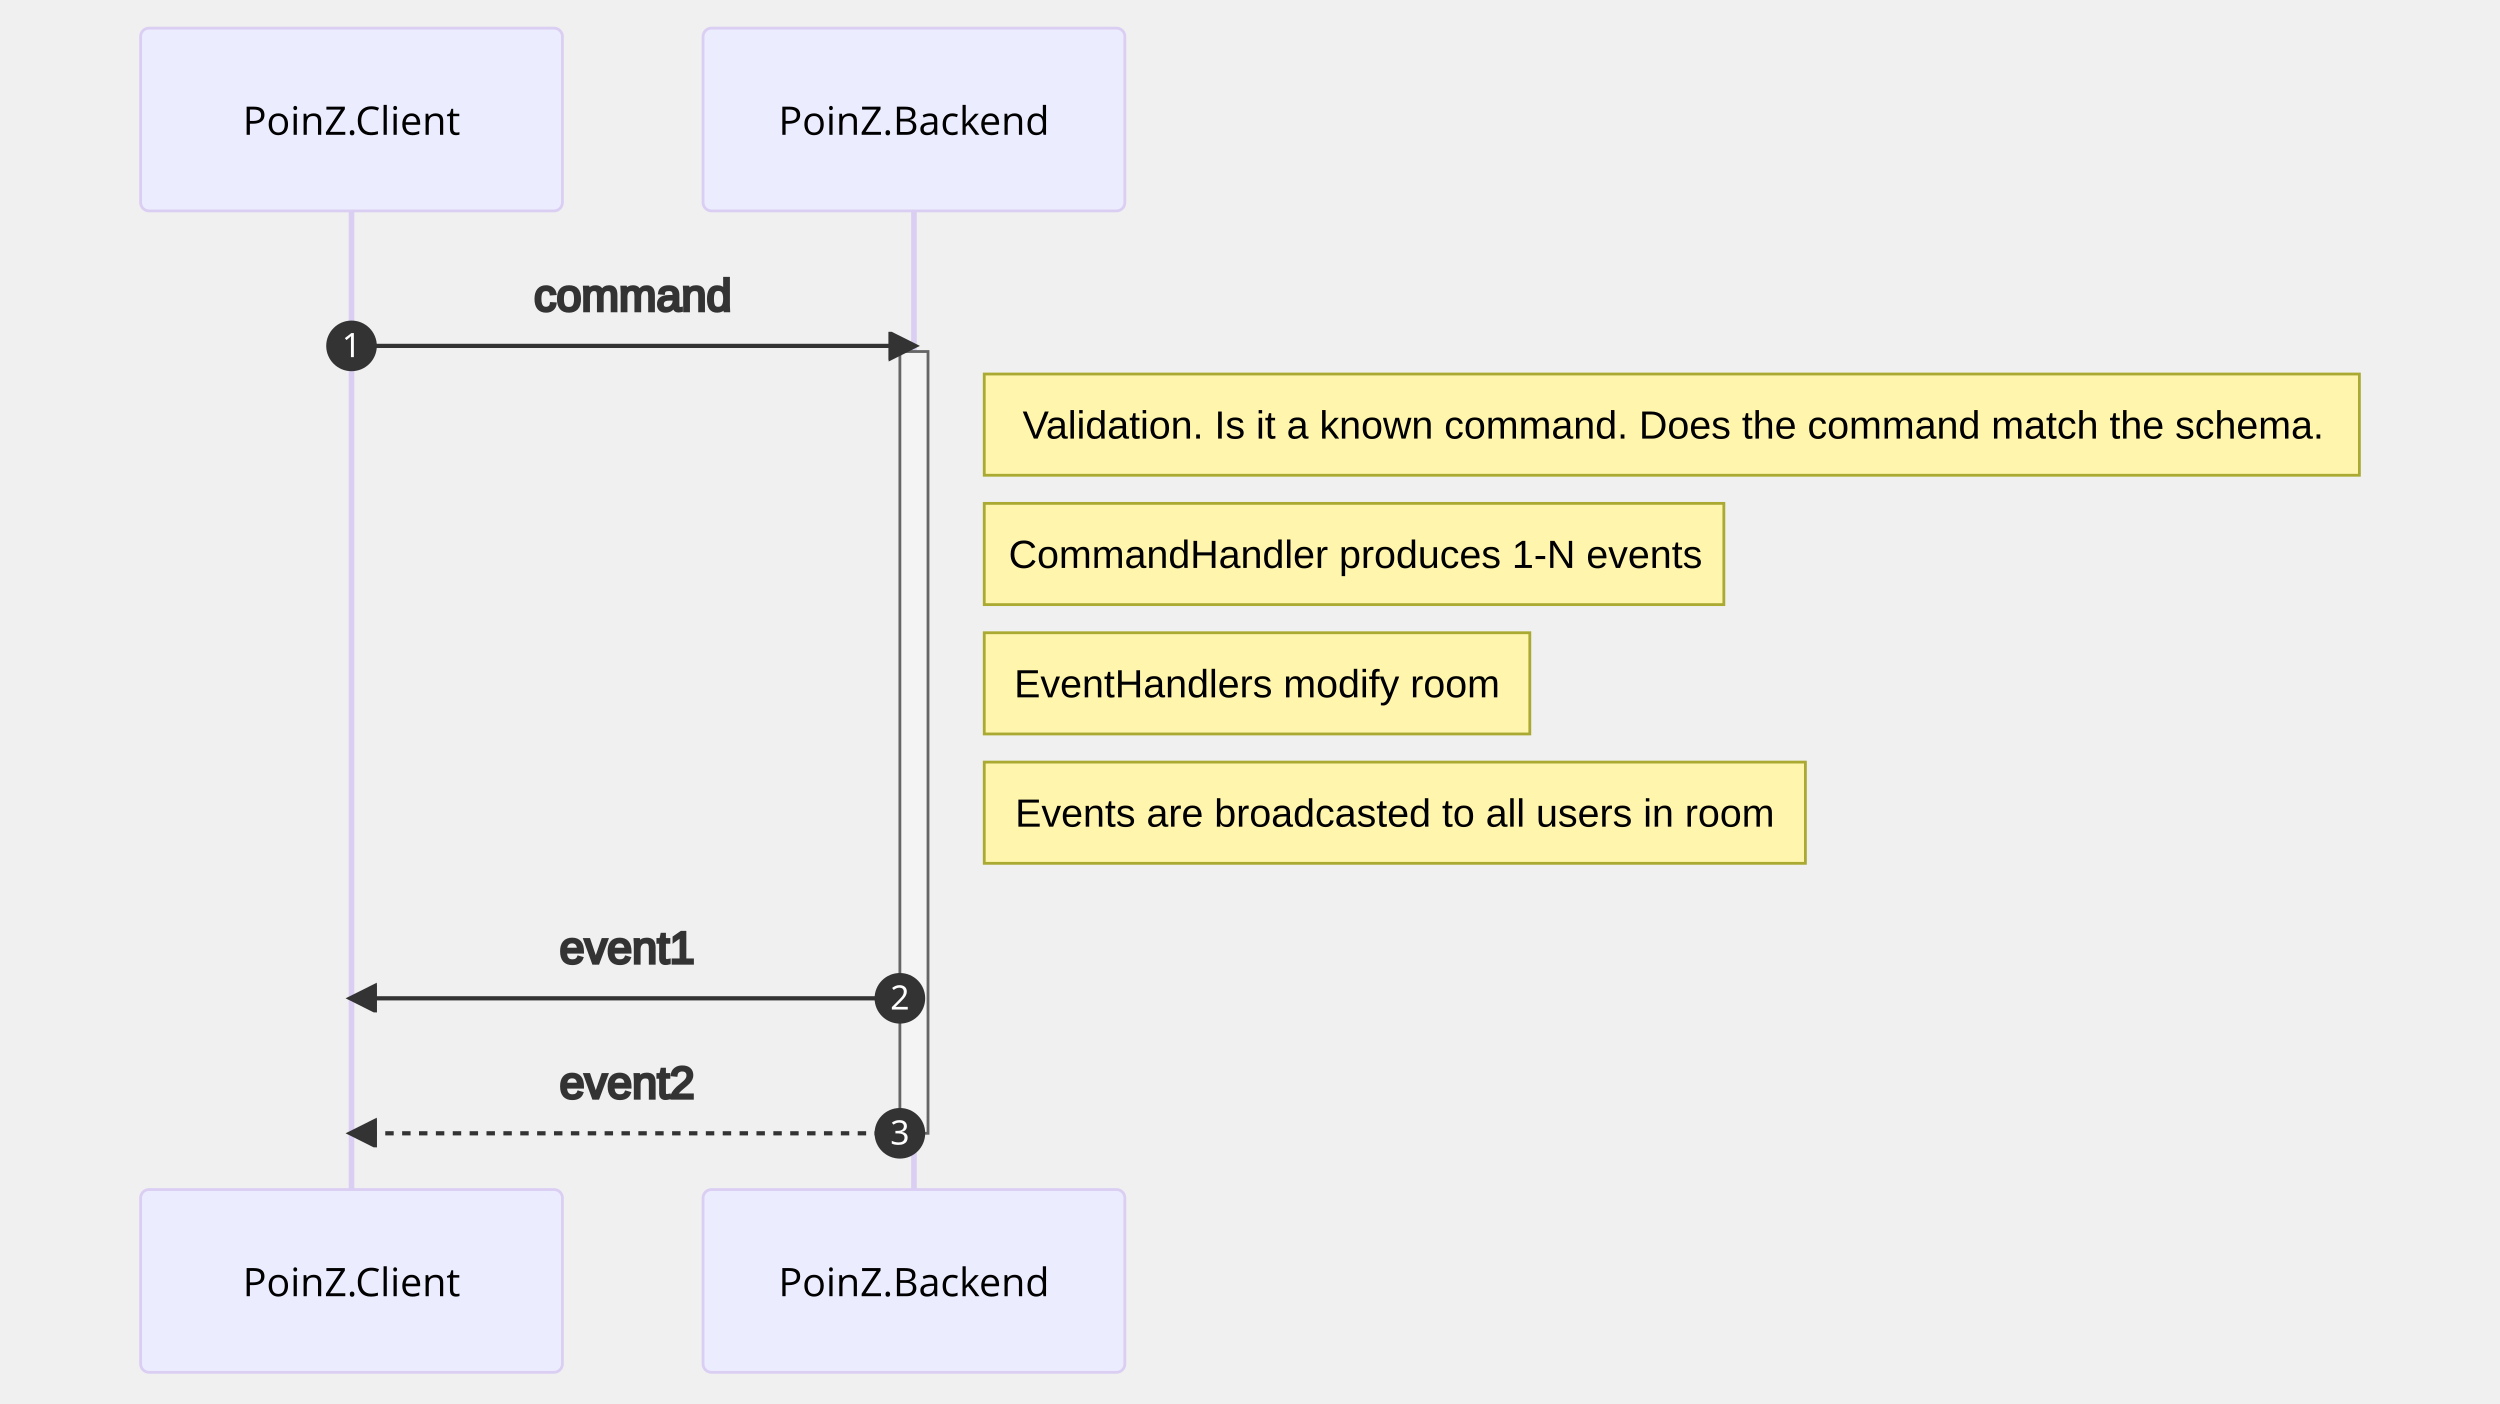
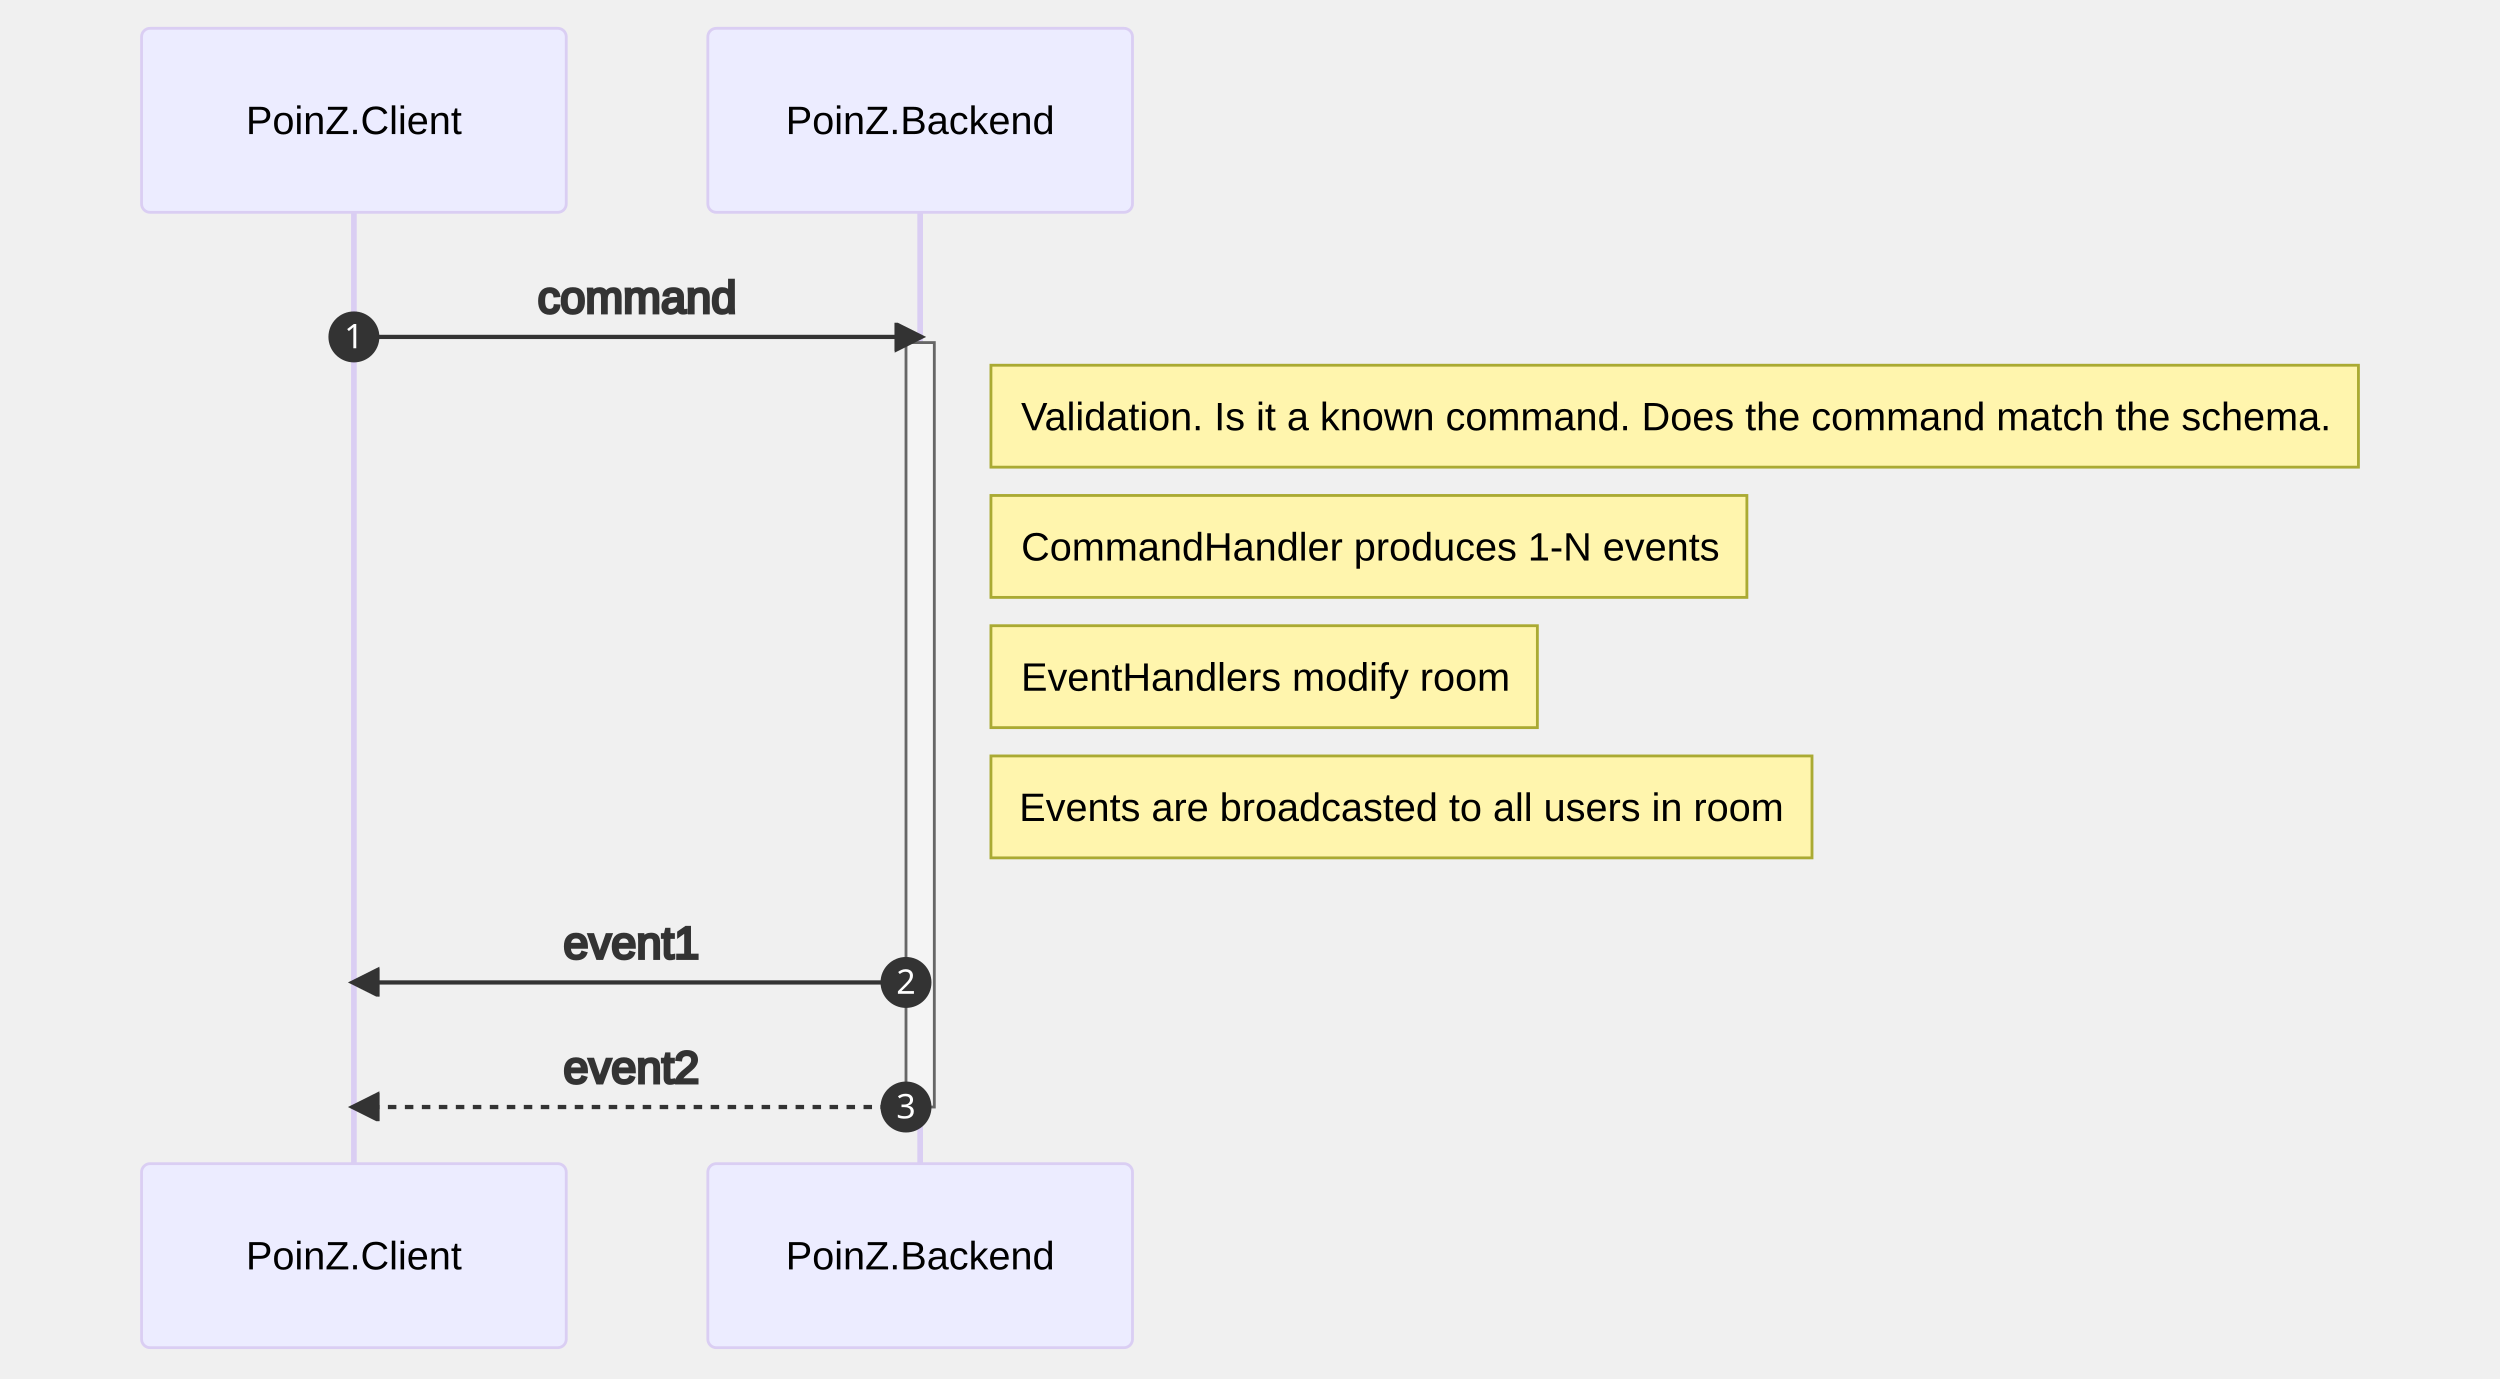
- <svg xmlns="http://www.w3.org/2000/svg" aria-labelledby="chart-title-mermaid-svg chart-desc-mermaid-svg" role="img" viewBox="-50 -10 889 499" style="max-width: 889px;" height="499" width="100%" id="mermaid-svg">
-   <style>#mermaid-svg {font-family:"trebuchet ms",verdana,arial,sans-serif;font-size:16px;fill:#333;}#mermaid-svg .error-icon{fill:#552222;}#mermaid-svg .error-text{fill:#552222;stroke:#552222;}#mermaid-svg .edge-thickness-normal{stroke-width:2px;}#mermaid-svg .edge-thickness-thick{stroke-width:3.5px;}#mermaid-svg .edge-pattern-solid{stroke-dasharray:0;}#mermaid-svg .edge-pattern-dashed{stroke-dasharray:3;}#mermaid-svg .edge-pattern-dotted{stroke-dasharray:2;}#mermaid-svg .marker{fill:#333333;stroke:#333333;}#mermaid-svg .marker.cross{stroke:#333333;}#mermaid-svg svg{font-family:"trebuchet ms",verdana,arial,sans-serif;font-size:16px;}#mermaid-svg .actor{stroke:hsl(259.626, 59.777%, 87.902%);fill:#ECECFF;}#mermaid-svg text.actor&gt;tspan{fill:black;stroke:none;}#mermaid-svg .actor-line{stroke:grey;}#mermaid-svg .messageLine0{stroke-width:1.5;stroke-dasharray:none;stroke:#333;}#mermaid-svg .messageLine1{stroke-width:1.5;stroke-dasharray:2,2;stroke:#333;}#mermaid-svg #arrowhead path{fill:#333;stroke:#333;}#mermaid-svg .sequenceNumber{fill:white;}#mermaid-svg #sequencenumber{fill:#333;}#mermaid-svg #crosshead path{fill:#333;stroke:#333;}#mermaid-svg .messageText{fill:#333;stroke:#333;}#mermaid-svg .labelBox{stroke:hsl(259.626, 59.777%, 87.902%);fill:#ECECFF;}#mermaid-svg .labelText,#mermaid-svg .labelText&gt;tspan{fill:black;stroke:none;}#mermaid-svg .loopText,#mermaid-svg .loopText&gt;tspan{fill:black;stroke:none;}#mermaid-svg .loopLine{stroke-width:2px;stroke-dasharray:2,2;stroke:hsl(259.626, 59.777%, 87.902%);fill:hsl(259.626, 59.777%, 87.902%);}#mermaid-svg .note{stroke:#aaaa33;fill:#fff5ad;}#mermaid-svg .noteText,#mermaid-svg .noteText&gt;tspan{fill:black;stroke:none;}#mermaid-svg .activation0{fill:#f4f4f4;stroke:#666;}#mermaid-svg .activation1{fill:#f4f4f4;stroke:#666;}#mermaid-svg .activation2{fill:#f4f4f4;stroke:#666;}#mermaid-svg .actorPopupMenu{position:absolute;}#mermaid-svg .actorPopupMenuPanel{position:absolute;fill:#ECECFF;box-shadow:0px 8px 16px 0px rgba(0,0,0,0.2);filter:drop-shadow(3px 5px 2px rgb(0 0 0 / 0.4));}#mermaid-svg .actor-man line{stroke:hsl(259.626, 59.777%, 87.902%);fill:#ECECFF;}#mermaid-svg .actor-man circle,#mermaid-svg line{stroke:hsl(259.626, 59.777%, 87.902%);fill:#ECECFF;stroke-width:2px;}#mermaid-svg :root{--mermaid-font-family:"trebuchet ms",verdana,arial,sans-serif;}</style>
+ <svg xmlns="http://www.w3.org/2000/svg" aria-labelledby="chart-title-mermaid-1660977378647 chart-desc-mermaid-1660977378647" role="img" viewBox="-50 -10 883 487" style="max-width: 883px; background-color: white;" height="487" width="100%" id="mermaid-1660977378647">
+   <style>#mermaid-1660977378647 {font-family:"trebuchet ms",verdana,arial,sans-serif;font-size:16px;fill:#333;}#mermaid-1660977378647 .error-icon{fill:#552222;}#mermaid-1660977378647 .error-text{fill:#552222;stroke:#552222;}#mermaid-1660977378647 .edge-thickness-normal{stroke-width:2px;}#mermaid-1660977378647 .edge-thickness-thick{stroke-width:3.5px;}#mermaid-1660977378647 .edge-pattern-solid{stroke-dasharray:0;}#mermaid-1660977378647 .edge-pattern-dashed{stroke-dasharray:3;}#mermaid-1660977378647 .edge-pattern-dotted{stroke-dasharray:2;}#mermaid-1660977378647 .marker{fill:#333333;stroke:#333333;}#mermaid-1660977378647 .marker.cross{stroke:#333333;}#mermaid-1660977378647 svg{font-family:"trebuchet ms",verdana,arial,sans-serif;font-size:16px;}#mermaid-1660977378647 .actor{stroke:hsl(259.626, 59.777%, 87.902%);fill:#ECECFF;}#mermaid-1660977378647 text.actor&gt;tspan{fill:black;stroke:none;}#mermaid-1660977378647 .actor-line{stroke:grey;}#mermaid-1660977378647 .messageLine0{stroke-width:1.5;stroke-dasharray:none;stroke:#333;}#mermaid-1660977378647 .messageLine1{stroke-width:1.5;stroke-dasharray:2,2;stroke:#333;}#mermaid-1660977378647 #arrowhead path{fill:#333;stroke:#333;}#mermaid-1660977378647 .sequenceNumber{fill:white;}#mermaid-1660977378647 #sequencenumber{fill:#333;}#mermaid-1660977378647 #crosshead path{fill:#333;stroke:#333;}#mermaid-1660977378647 .messageText{fill:#333;stroke:#333;}#mermaid-1660977378647 .labelBox{stroke:hsl(259.626, 59.777%, 87.902%);fill:#ECECFF;}#mermaid-1660977378647 .labelText,#mermaid-1660977378647 .labelText&gt;tspan{fill:black;stroke:none;}#mermaid-1660977378647 .loopText,#mermaid-1660977378647 .loopText&gt;tspan{fill:black;stroke:none;}#mermaid-1660977378647 .loopLine{stroke-width:2px;stroke-dasharray:2,2;stroke:hsl(259.626, 59.777%, 87.902%);fill:hsl(259.626, 59.777%, 87.902%);}#mermaid-1660977378647 .note{stroke:#aaaa33;fill:#fff5ad;}#mermaid-1660977378647 .noteText,#mermaid-1660977378647 .noteText&gt;tspan{fill:black;stroke:none;}#mermaid-1660977378647 .activation0{fill:#f4f4f4;stroke:#666;}#mermaid-1660977378647 .activation1{fill:#f4f4f4;stroke:#666;}#mermaid-1660977378647 .activation2{fill:#f4f4f4;stroke:#666;}#mermaid-1660977378647 .actorPopupMenu{position:absolute;}#mermaid-1660977378647 .actorPopupMenuPanel{position:absolute;fill:#ECECFF;box-shadow:0px 8px 16px 0px rgba(0,0,0,0.2);filter:drop-shadow(3px 5px 2px rgb(0 0 0 / 0.4));}#mermaid-1660977378647 .actor-man line{stroke:hsl(259.626, 59.777%, 87.902%);fill:#ECECFF;}#mermaid-1660977378647 .actor-man circle,#mermaid-1660977378647 line{stroke:hsl(259.626, 59.777%, 87.902%);fill:#ECECFF;stroke-width:2px;}#mermaid-1660977378647 :root{--mermaid-font-family:"trebuchet ms",verdana,arial,sans-serif;}</style>
  <g />
  <defs>
    <symbol height="24" width="24" id="computer">
      <path d="M2 2v13h20v-13h-20zm18 11h-16v-9h16v9zm-10.228 6l.466-1h3.524l.467 1h-4.457zm14.228 3h-24l2-6h2.104l-1.33 4h18.45l-1.297-4h2.073l2 6zm-5-10h-14v-7h14v7z" transform="scale(.5)" />
    </symbol>
  </defs>
  <defs>
    <symbol clip-rule="evenodd" fill-rule="evenodd" id="database">
      <path d="M12.258.001l.256.004.255.005.253.008.251.01.249.012.247.015.246.016.242.019.241.02.239.023.236.024.233.027.231.028.229.031.225.032.223.034.22.036.217.038.214.04.211.041.208.043.205.045.201.046.198.048.194.05.191.051.187.053.183.054.18.056.175.057.172.059.168.06.163.061.16.063.155.064.15.066.074.033.073.033.071.034.07.034.069.035.068.035.067.035.066.035.064.036.064.036.062.036.06.036.06.037.058.037.058.037.055.038.055.038.053.038.052.038.051.039.05.039.048.039.047.039.045.04.044.04.043.04.041.04.04.041.039.041.037.041.036.041.034.041.033.042.032.042.03.042.029.042.027.042.026.043.024.043.023.043.021.043.02.043.018.044.017.043.015.044.013.044.012.044.011.045.009.044.007.045.006.045.004.045.002.045.001.045v17l-.001.045-.002.045-.004.045-.006.045-.007.045-.009.044-.011.045-.012.044-.013.044-.015.044-.017.043-.018.044-.02.043-.021.043-.023.043-.024.043-.026.043-.027.042-.029.042-.03.042-.032.042-.033.042-.034.041-.036.041-.037.041-.039.041-.04.041-.041.04-.043.04-.044.04-.045.04-.047.039-.048.039-.05.039-.051.039-.052.038-.053.038-.055.038-.055.038-.058.037-.058.037-.06.037-.06.036-.062.036-.064.036-.064.036-.066.035-.067.035-.068.035-.069.035-.07.034-.071.034-.073.033-.074.033-.15.066-.155.064-.16.063-.163.061-.168.06-.172.059-.175.057-.18.056-.183.054-.187.053-.191.051-.194.05-.198.048-.201.046-.205.045-.208.043-.211.041-.214.04-.217.038-.22.036-.223.034-.225.032-.229.031-.231.028-.233.027-.236.024-.239.023-.241.02-.242.019-.246.016-.247.015-.249.012-.251.01-.253.008-.255.005-.256.004-.258.001-.258-.001-.256-.004-.255-.005-.253-.008-.251-.01-.249-.012-.247-.015-.245-.016-.243-.019-.241-.02-.238-.023-.236-.024-.234-.027-.231-.028-.228-.031-.226-.032-.223-.034-.22-.036-.217-.038-.214-.04-.211-.041-.208-.043-.204-.045-.201-.046-.198-.048-.195-.05-.19-.051-.187-.053-.184-.054-.179-.056-.176-.057-.172-.059-.167-.06-.164-.061-.159-.063-.155-.064-.151-.066-.074-.033-.072-.033-.072-.034-.07-.034-.069-.035-.068-.035-.067-.035-.066-.035-.064-.036-.063-.036-.062-.036-.061-.036-.06-.037-.058-.037-.057-.037-.056-.038-.055-.038-.053-.038-.052-.038-.051-.039-.049-.039-.049-.039-.046-.039-.046-.04-.044-.04-.043-.04-.041-.04-.04-.041-.039-.041-.037-.041-.036-.041-.034-.041-.033-.042-.032-.042-.03-.042-.029-.042-.027-.042-.026-.043-.024-.043-.023-.043-.021-.043-.02-.043-.018-.044-.017-.043-.015-.044-.013-.044-.012-.044-.011-.045-.009-.044-.007-.045-.006-.045-.004-.045-.002-.045-.001-.045v-17l.001-.045.002-.045.004-.045.006-.045.007-.045.009-.044.011-.045.012-.044.013-.044.015-.044.017-.043.018-.044.02-.043.021-.043.023-.043.024-.043.026-.043.027-.042.029-.042.03-.042.032-.042.033-.042.034-.041.036-.041.037-.041.039-.041.04-.041.041-.04.043-.04.044-.04.046-.04.046-.039.049-.039.049-.039.051-.039.052-.038.053-.038.055-.038.056-.038.057-.037.058-.037.06-.037.061-.036.062-.036.063-.036.064-.036.066-.035.067-.035.068-.035.069-.035.07-.034.072-.034.072-.033.074-.033.151-.066.155-.064.159-.063.164-.061.167-.06.172-.059.176-.057.179-.056.184-.054.187-.053.19-.051.195-.05.198-.048.201-.046.204-.045.208-.043.211-.041.214-.04.217-.038.22-.036.223-.034.226-.032.228-.031.231-.028.234-.027.236-.024.238-.023.241-.02.243-.019.245-.016.247-.015.249-.012.251-.01.253-.008.255-.005.256-.004.258-.001.258.001zm-9.258 20.499v.01l.001.021.003.021.004.022.005.021.006.022.007.022.009.023.01.022.011.023.012.023.013.023.015.023.016.024.017.023.018.024.019.024.021.024.022.025.023.024.024.025.052.049.056.05.061.051.066.051.07.051.075.051.079.052.084.052.088.052.092.052.097.052.102.051.105.052.11.052.114.051.119.051.123.051.127.05.131.05.135.05.139.048.144.049.147.047.152.047.155.047.16.045.163.045.167.043.171.043.176.041.178.041.183.039.187.039.19.037.194.035.197.035.202.033.204.031.209.03.212.029.216.027.219.025.222.024.226.021.23.02.233.018.236.016.24.015.243.012.246.01.249.008.253.005.256.004.259.001.26-.001.257-.004.254-.005.25-.008.247-.011.244-.012.241-.014.237-.016.233-.018.231-.021.226-.021.224-.024.22-.026.216-.027.212-.028.21-.031.205-.031.202-.034.198-.034.194-.036.191-.037.187-.039.183-.04.179-.04.175-.042.172-.043.168-.044.163-.045.16-.046.155-.046.152-.047.148-.048.143-.049.139-.049.136-.05.131-.05.126-.05.123-.051.118-.052.114-.051.11-.052.106-.052.101-.052.096-.052.092-.052.088-.053.083-.051.079-.052.074-.052.07-.051.065-.051.06-.051.056-.05.051-.05.023-.024.023-.025.021-.024.02-.024.019-.024.018-.024.017-.024.015-.023.014-.024.013-.023.012-.023.01-.023.01-.022.008-.022.006-.022.006-.022.004-.022.004-.021.001-.021.001-.021v-4.127l-.077.055-.08.053-.083.054-.085.053-.087.052-.09.052-.093.051-.095.05-.097.05-.1.049-.102.049-.105.048-.106.047-.109.047-.111.046-.114.045-.115.045-.118.044-.12.043-.122.042-.124.042-.126.041-.128.04-.13.04-.132.038-.134.038-.135.037-.138.037-.139.035-.142.035-.143.034-.144.033-.147.032-.148.031-.15.03-.151.03-.153.029-.154.027-.156.027-.158.026-.159.025-.161.024-.162.023-.163.022-.165.021-.166.02-.167.019-.169.018-.169.017-.171.016-.173.015-.173.014-.175.013-.175.012-.177.011-.178.01-.179.008-.179.008-.181.006-.182.005-.182.004-.184.003-.184.002h-.37l-.184-.002-.184-.003-.182-.004-.182-.005-.181-.006-.179-.008-.179-.008-.178-.01-.176-.011-.176-.012-.175-.013-.173-.014-.172-.015-.171-.016-.17-.017-.169-.018-.167-.019-.166-.02-.165-.021-.163-.022-.162-.023-.161-.024-.159-.025-.157-.026-.156-.027-.155-.027-.153-.029-.151-.03-.15-.03-.148-.031-.146-.032-.145-.033-.143-.034-.141-.035-.14-.035-.137-.037-.136-.037-.134-.038-.132-.038-.13-.04-.128-.04-.126-.041-.124-.042-.122-.042-.12-.044-.117-.043-.116-.045-.113-.045-.112-.046-.109-.047-.106-.047-.105-.048-.102-.049-.1-.049-.097-.05-.095-.05-.093-.052-.09-.051-.087-.052-.085-.053-.083-.054-.08-.054-.077-.054v4.127zm0-5.654v.011l.001.021.003.021.004.021.005.022.006.022.007.022.009.022.01.022.011.023.012.023.013.023.015.024.016.023.017.024.018.024.019.024.021.024.022.024.023.025.024.024.052.05.056.05.061.05.066.051.07.051.075.052.079.051.084.052.088.052.092.052.097.052.102.052.105.052.11.051.114.051.119.052.123.05.127.051.131.05.135.049.139.049.144.048.147.048.152.047.155.046.16.045.163.045.167.044.171.042.176.042.178.04.183.04.187.038.19.037.194.036.197.034.202.033.204.032.209.03.212.028.216.027.219.025.222.024.226.022.23.02.233.018.236.016.24.014.243.012.246.01.249.008.253.006.256.003.259.001.26-.001.257-.003.254-.006.25-.008.247-.01.244-.012.241-.015.237-.016.233-.018.231-.02.226-.022.224-.024.22-.025.216-.027.212-.029.21-.03.205-.032.202-.033.198-.035.194-.036.191-.037.187-.039.183-.039.179-.041.175-.042.172-.043.168-.044.163-.045.16-.045.155-.047.152-.047.148-.048.143-.048.139-.05.136-.049.131-.05.126-.051.123-.051.118-.051.114-.052.11-.052.106-.052.101-.052.096-.052.092-.052.088-.052.083-.052.079-.052.074-.051.07-.052.065-.051.06-.05.056-.051.051-.049.023-.025.023-.024.021-.025.02-.024.019-.024.018-.024.017-.024.015-.023.014-.023.013-.024.012-.022.01-.023.01-.023.008-.022.006-.022.006-.022.004-.021.004-.022.001-.021.001-.021v-4.139l-.077.054-.08.054-.083.054-.085.052-.087.053-.09.051-.093.051-.095.051-.097.05-.1.049-.102.049-.105.048-.106.047-.109.047-.111.046-.114.045-.115.044-.118.044-.12.044-.122.042-.124.042-.126.041-.128.04-.13.039-.132.039-.134.038-.135.037-.138.036-.139.036-.142.035-.143.033-.144.033-.147.033-.148.031-.15.03-.151.03-.153.028-.154.028-.156.027-.158.026-.159.025-.161.024-.162.023-.163.022-.165.021-.166.02-.167.019-.169.018-.169.017-.171.016-.173.015-.173.014-.175.013-.175.012-.177.011-.178.009-.179.009-.179.007-.181.007-.182.005-.182.004-.184.003-.184.002h-.37l-.184-.002-.184-.003-.182-.004-.182-.005-.181-.007-.179-.007-.179-.009-.178-.009-.176-.011-.176-.012-.175-.013-.173-.014-.172-.015-.171-.016-.17-.017-.169-.018-.167-.019-.166-.02-.165-.021-.163-.022-.162-.023-.161-.024-.159-.025-.157-.026-.156-.027-.155-.028-.153-.028-.151-.03-.15-.03-.148-.031-.146-.033-.145-.033-.143-.033-.141-.035-.14-.036-.137-.036-.136-.037-.134-.038-.132-.039-.13-.039-.128-.04-.126-.041-.124-.042-.122-.043-.12-.043-.117-.044-.116-.044-.113-.046-.112-.046-.109-.046-.106-.047-.105-.048-.102-.049-.1-.049-.097-.05-.095-.051-.093-.051-.09-.051-.087-.053-.085-.052-.083-.054-.08-.054-.077-.054v4.139zm0-5.666v.011l.001.02.003.022.004.021.005.022.006.021.007.022.009.023.01.022.011.023.012.023.013.023.015.023.016.024.017.024.018.023.019.024.021.025.022.024.023.024.024.025.052.05.056.05.061.05.066.051.07.051.075.052.079.051.084.052.088.052.092.052.097.052.102.052.105.051.11.052.114.051.119.051.123.051.127.05.131.05.135.05.139.049.144.048.147.048.152.047.155.046.16.045.163.045.167.043.171.043.176.042.178.04.183.04.187.038.19.037.194.036.197.034.202.033.204.032.209.03.212.028.216.027.219.025.222.024.226.021.23.02.233.018.236.017.24.014.243.012.246.01.249.008.253.006.256.003.259.001.26-.001.257-.003.254-.006.25-.008.247-.01.244-.013.241-.014.237-.016.233-.018.231-.02.226-.022.224-.024.22-.025.216-.027.212-.029.21-.03.205-.032.202-.033.198-.035.194-.036.191-.037.187-.039.183-.039.179-.041.175-.042.172-.043.168-.044.163-.045.16-.045.155-.047.152-.047.148-.048.143-.049.139-.049.136-.049.131-.051.126-.05.123-.051.118-.052.114-.051.11-.052.106-.052.101-.052.096-.052.092-.052.088-.052.083-.052.079-.052.074-.052.07-.051.065-.051.06-.051.056-.05.051-.049.023-.025.023-.025.021-.024.02-.024.019-.024.018-.024.017-.024.015-.023.014-.024.013-.023.012-.023.01-.022.01-.023.008-.022.006-.022.006-.022.004-.022.004-.021.001-.021.001-.021v-4.153l-.077.054-.08.054-.083.053-.085.053-.087.053-.09.051-.093.051-.095.051-.097.05-.1.049-.102.048-.105.048-.106.048-.109.046-.111.046-.114.046-.115.044-.118.044-.12.043-.122.043-.124.042-.126.041-.128.04-.13.039-.132.039-.134.038-.135.037-.138.036-.139.036-.142.034-.143.034-.144.033-.147.032-.148.032-.15.03-.151.03-.153.028-.154.028-.156.027-.158.026-.159.024-.161.024-.162.023-.163.023-.165.021-.166.02-.167.019-.169.018-.169.017-.171.016-.173.015-.173.014-.175.013-.175.012-.177.01-.178.01-.179.009-.179.007-.181.006-.182.006-.182.004-.184.003-.184.001-.185.001-.185-.001-.184-.001-.184-.003-.182-.004-.182-.006-.181-.006-.179-.007-.179-.009-.178-.01-.176-.01-.176-.012-.175-.013-.173-.014-.172-.015-.171-.016-.17-.017-.169-.018-.167-.019-.166-.02-.165-.021-.163-.023-.162-.023-.161-.024-.159-.024-.157-.026-.156-.027-.155-.028-.153-.028-.151-.03-.15-.03-.148-.032-.146-.032-.145-.033-.143-.034-.141-.034-.14-.036-.137-.036-.136-.037-.134-.038-.132-.039-.13-.039-.128-.041-.126-.041-.124-.041-.122-.043-.12-.043-.117-.044-.116-.044-.113-.046-.112-.046-.109-.046-.106-.048-.105-.048-.102-.048-.1-.05-.097-.049-.095-.051-.093-.051-.09-.052-.087-.052-.085-.053-.083-.053-.08-.054-.077-.054v4.153zm8.74-8.179l-.257.004-.254.005-.25.008-.247.011-.244.012-.241.014-.237.016-.233.018-.231.021-.226.022-.224.023-.22.026-.216.027-.212.028-.21.031-.205.032-.202.033-.198.034-.194.036-.191.038-.187.038-.183.04-.179.041-.175.042-.172.043-.168.043-.163.045-.16.046-.155.046-.152.048-.148.048-.143.048-.139.049-.136.05-.131.05-.126.051-.123.051-.118.051-.114.052-.11.052-.106.052-.101.052-.096.052-.092.052-.088.052-.083.052-.079.052-.074.051-.07.052-.065.051-.06.05-.056.05-.051.05-.023.025-.023.024-.021.024-.02.025-.019.024-.018.024-.017.023-.015.024-.014.023-.013.023-.012.023-.01.023-.01.022-.008.022-.006.023-.006.021-.004.022-.004.021-.001.021-.001.021.001.021.001.021.004.021.004.022.006.021.006.023.008.022.01.022.01.023.012.023.013.023.014.023.015.024.017.023.018.024.019.024.02.025.021.024.023.024.023.025.051.05.056.05.06.05.065.051.07.052.074.051.079.052.083.052.088.052.092.052.096.052.101.052.106.052.11.052.114.052.118.051.123.051.126.051.131.05.136.05.139.049.143.048.148.048.152.048.155.046.16.046.163.045.168.043.172.043.175.042.179.041.183.04.187.038.191.038.194.036.198.034.202.033.205.032.21.031.212.028.216.027.22.026.224.023.226.022.231.021.233.018.237.016.241.014.244.012.247.011.25.008.254.005.257.004.26.001.26-.001.257-.004.254-.005.25-.008.247-.011.244-.012.241-.014.237-.016.233-.018.231-.021.226-.022.224-.023.22-.026.216-.027.212-.028.21-.031.205-.032.202-.033.198-.034.194-.036.191-.038.187-.038.183-.04.179-.041.175-.042.172-.043.168-.043.163-.045.16-.046.155-.046.152-.048.148-.048.143-.048.139-.049.136-.05.131-.05.126-.051.123-.051.118-.051.114-.052.11-.052.106-.052.101-.052.096-.052.092-.052.088-.052.083-.052.079-.052.074-.051.07-.052.065-.051.06-.05.056-.05.051-.05.023-.025.023-.024.021-.024.02-.025.019-.024.018-.024.017-.023.015-.024.014-.023.013-.023.012-.023.01-.023.01-.022.008-.022.006-.023.006-.021.004-.022.004-.021.001-.021.001-.021-.001-.021-.001-.021-.004-.021-.004-.022-.006-.021-.006-.023-.008-.022-.01-.022-.01-.023-.012-.023-.013-.023-.014-.023-.015-.024-.017-.023-.018-.024-.019-.024-.02-.025-.021-.024-.023-.024-.023-.025-.051-.05-.056-.05-.06-.05-.065-.051-.07-.052-.074-.051-.079-.052-.083-.052-.088-.052-.092-.052-.096-.052-.101-.052-.106-.052-.11-.052-.114-.052-.118-.051-.123-.051-.126-.051-.131-.05-.136-.05-.139-.049-.143-.048-.148-.048-.152-.048-.155-.046-.16-.046-.163-.045-.168-.043-.172-.043-.175-.042-.179-.041-.183-.04-.187-.038-.191-.038-.194-.036-.198-.034-.202-.033-.205-.032-.21-.031-.212-.028-.216-.027-.22-.026-.224-.023-.226-.022-.231-.021-.233-.018-.237-.016-.241-.014-.244-.012-.247-.011-.25-.008-.254-.005-.257-.004-.26-.001-.26.001z" transform="scale(.5)" />
    </symbol>
  </defs>
  <defs>
    <symbol height="24" width="24" id="clock">
      <path d="M12 2c5.514 0 10 4.486 10 10s-4.486 10-10 10-10-4.486-10-10 4.486-10 10-10zm0-2c-6.627 0-12 5.373-12 12s5.373 12 12 12 12-5.373 12-12-5.373-12-12-12zm5.848 12.459c.202.038.202.333.001.372-1.907.361-6.045 1.111-6.547 1.111-.719 0-1.301-.582-1.301-1.301 0-.512.77-5.447 1.125-7.445.034-.192.312-.181.343.014l.985 6.238 5.394 1.011z" transform="scale(.5)" />
    </symbol>
  </defs>
  <g>
-     <line stroke="#999" stroke-width="0.5px" class="200" y2="433" x2="75" y1="5" x1="75" id="actor0" />
+     <line stroke="#999" stroke-width="0.5px" class="200" y2="421" x2="75" y1="5" x1="75" id="actor0" />
    <g id="root-0">
      <rect class="actor" ry="3" rx="3" height="65" width="150" stroke="#666" fill="#eaeaea" y="0" x="0" />
-       <text style="text-anchor: middle; font-size: 14px; font-weight: 400; font-family: &quot;Open Sans&quot;, sans-serif;" class="actor" alignment-baseline="central" dominant-baseline="central" y="32.5" x="75">
+       <text style="text-anchor: middle; font-size: 14px; font-weight: 400;" class="actor" alignment-baseline="central" dominant-baseline="central" y="32.5" x="75">
        <tspan dy="0" x="75">PoinZ.Client</tspan>
      </text>
    </g>
  </g>
  <g>
-     <line stroke="#999" stroke-width="0.5px" class="200" y2="433" x2="275" y1="5" x1="275" id="actor1" />
+     <line stroke="#999" stroke-width="0.5px" class="200" y2="421" x2="275" y1="5" x1="275" id="actor1" />
    <g id="root-1">
      <rect class="actor" ry="3" rx="3" height="65" width="150" stroke="#666" fill="#eaeaea" y="0" x="200" />
-       <text style="text-anchor: middle; font-size: 14px; font-weight: 400; font-family: &quot;Open Sans&quot;, sans-serif;" class="actor" alignment-baseline="central" dominant-baseline="central" y="32.5" x="275">
+       <text style="text-anchor: middle; font-size: 14px; font-weight: 400;" class="actor" alignment-baseline="central" dominant-baseline="central" y="32.5" x="275">
        <tspan dy="0" x="275">PoinZ.Backend</tspan>
      </text>
    </g>
  </g>
  <defs>
    <marker orient="auto" markerHeight="12" markerWidth="12" markerUnits="userSpaceOnUse" refY="5" refX="9" id="arrowhead">
      <path d="M 0 0 L 10 5 L 0 10 z" />
    </marker>
  </defs>
  <defs>
    <marker refY="4" refX="16" orient="auto" markerHeight="8" markerWidth="15" id="crosshead">
      <path style="stroke-dasharray: 0, 0;" d="M 9,2 V 6 L16,4 Z" stroke-width="1px" stroke="#000000" fill="black" />
      <path style="stroke-dasharray: 0, 0;" d="M 0,1 L 6,7 M 6,1 L 0,7" stroke-width="1px" stroke="#000000" fill="none" />
    </marker>
  </defs>
  <defs>
    <marker orient="auto" markerHeight="28" markerWidth="20" refY="7" refX="18" id="filled-head">
      <path d="M 18,7 L9,13 L14,7 L9,1 Z" />
    </marker>
  </defs>
  <defs>
    <marker orient="auto" markerHeight="40" markerWidth="60" refY="15" refX="15" id="sequencenumber">
      <circle r="6" cy="15" cx="15" />
    </marker>
  </defs>
  <g>
-     <rect class="activation0" ry="0" rx="0" height="278" width="10" stroke="#666" fill="#EDF2AE" y="115" x="270" />
+     <rect class="activation0" ry="0" rx="0" height="270" width="10" stroke="#666" fill="#EDF2AE" y="111" x="270" />
  </g>
  <g>
-     <rect class="note" ry="0" rx="0" height="36" width="489" stroke="#666" fill="#EDF2AE" y="123" x="300" />
-     <text style="font-family: &quot;trebuchet ms&quot;, verdana, arial, sans-serif; font-size: 14px; font-weight: 400;" dy="1em" class="noteText" alignment-baseline="middle" dominant-baseline="middle" text-anchor="middle" y="128" x="545">
-       <tspan x="545">Validation. Is it a known command. Does the command match the schema.</tspan>
+     <rect class="note" ry="0" rx="0" height="36" width="483" stroke="#666" fill="#EDF2AE" y="119" x="300" />
+     <text style="font-size: 14px; font-weight: 400;" dy="1em" class="noteText" alignment-baseline="middle" dominant-baseline="middle" text-anchor="middle" y="124" x="542">
+       <tspan x="542">Validation. Is it a known command. Does the command match the schema.</tspan>
    </text>
  </g>
  <g>
-     <rect class="note" ry="0" rx="0" height="36" width="263" stroke="#666" fill="#EDF2AE" y="169" x="300" />
-     <text style="font-family: &quot;trebuchet ms&quot;, verdana, arial, sans-serif; font-size: 14px; font-weight: 400;" dy="1em" class="noteText" alignment-baseline="middle" dominant-baseline="middle" text-anchor="middle" y="174" x="432">
-       <tspan x="432">CommandHandler produces 1-N events</tspan>
+     <rect class="note" ry="0" rx="0" height="36" width="267" stroke="#666" fill="#EDF2AE" y="165" x="300" />
+     <text style="font-size: 14px; font-weight: 400;" dy="1em" class="noteText" alignment-baseline="middle" dominant-baseline="middle" text-anchor="middle" y="170" x="434">
+       <tspan x="434">CommandHandler produces 1-N events</tspan>
    </text>
  </g>
  <g>
-     <rect class="note" ry="0" rx="0" height="36" width="194" stroke="#666" fill="#EDF2AE" y="215" x="300" />
-     <text style="font-family: &quot;trebuchet ms&quot;, verdana, arial, sans-serif; font-size: 14px; font-weight: 400;" dy="1em" class="noteText" alignment-baseline="middle" dominant-baseline="middle" text-anchor="middle" y="220" x="397">
+     <rect class="note" ry="0" rx="0" height="36" width="193" stroke="#666" fill="#EDF2AE" y="211" x="300" />
+     <text style="font-size: 14px; font-weight: 400;" dy="1em" class="noteText" alignment-baseline="middle" dominant-baseline="middle" text-anchor="middle" y="216" x="397">
      <tspan x="397">EventHandlers modify room</tspan>
    </text>
  </g>
  <g>
-     <rect class="note" ry="0" rx="0" height="36" width="292" stroke="#666" fill="#EDF2AE" y="261" x="300" />
-     <text style="font-family: &quot;trebuchet ms&quot;, verdana, arial, sans-serif; font-size: 14px; font-weight: 400;" dy="1em" class="noteText" alignment-baseline="middle" dominant-baseline="middle" text-anchor="middle" y="266" x="446">
-       <tspan x="446">Events are broadcasted to all users in room</tspan>
+     <rect class="note" ry="0" rx="0" height="36" width="290" stroke="#666" fill="#EDF2AE" y="257" x="300" />
+     <text style="font-size: 14px; font-weight: 400;" dy="1em" class="noteText" alignment-baseline="middle" dominant-baseline="middle" text-anchor="middle" y="262" x="445">
+       <tspan x="445">Events are broadcasted to all users in room</tspan>
    </text>
  </g>
-   <text style="font-family: &quot;trebuchet ms&quot;, verdana, arial, sans-serif; font-size: 16px; font-weight: 400;" dy="1em" class="messageText" alignment-baseline="middle" dominant-baseline="middle" text-anchor="middle" y="80" x="175">command</text>
-   <line style="fill: none;" marker-start="url(#sequencenumber)" marker-end="url(#arrowhead)" stroke="none" stroke-width="2" class="messageLine0" y2="113" x2="275" y1="113" x1="75" />
-   <text class="sequenceNumber" textLength="16px" text-anchor="middle" font-size="12px" font-family="sans-serif" y="117" x="75">1</text>
-   <text style="font-family: &quot;trebuchet ms&quot;, verdana, arial, sans-serif; font-size: 16px; font-weight: 400;" dy="1em" class="messageText" alignment-baseline="middle" dominant-baseline="middle" text-anchor="middle" y="312" x="173">event1</text>
-   <line style="fill: none;" marker-start="url(#sequencenumber)" marker-end="url(#arrowhead)" stroke="none" stroke-width="2" class="messageLine0" y2="345" x2="75" y1="345" x1="270" />
-   <text class="sequenceNumber" textLength="16px" text-anchor="middle" font-size="12px" font-family="sans-serif" y="349" x="270">2</text>
-   <text style="font-family: &quot;trebuchet ms&quot;, verdana, arial, sans-serif; font-size: 16px; font-weight: 400;" dy="1em" class="messageText" alignment-baseline="middle" dominant-baseline="middle" text-anchor="middle" y="360" x="173">event2</text>
-   <line style="stroke-dasharray: 3, 3; fill: none;" marker-start="url(#sequencenumber)" marker-end="url(#arrowhead)" stroke="none" stroke-width="2" class="messageLine1" y2="393" x2="75" y1="393" x1="270" />
-   <text class="sequenceNumber" textLength="16px" text-anchor="middle" font-size="12px" font-family="sans-serif" y="397" x="270">3</text>
+   <text style="font-size: 16px; font-weight: 400;" dy="1em" class="messageText" alignment-baseline="middle" dominant-baseline="middle" text-anchor="middle" y="80" x="175">command</text>
+   <line style="fill: none;" marker-start="url(#sequencenumber)" marker-end="url(#arrowhead)" stroke="none" stroke-width="2" class="messageLine0" y2="109" x2="275" y1="109" x1="75" />
+   <text class="sequenceNumber" text-anchor="middle" font-size="12px" font-family="sans-serif" y="113" x="75">1</text>
+   <text style="font-size: 16px; font-weight: 400;" dy="1em" class="messageText" alignment-baseline="middle" dominant-baseline="middle" text-anchor="middle" y="308" x="173">event1</text>
+   <line style="fill: none;" marker-start="url(#sequencenumber)" marker-end="url(#arrowhead)" stroke="none" stroke-width="2" class="messageLine0" y2="337" x2="75" y1="337" x1="270" />
+   <text class="sequenceNumber" text-anchor="middle" font-size="12px" font-family="sans-serif" y="341" x="270">2</text>
+   <text style="font-size: 16px; font-weight: 400;" dy="1em" class="messageText" alignment-baseline="middle" dominant-baseline="middle" text-anchor="middle" y="352" x="173">event2</text>
+   <line style="stroke-dasharray: 3, 3; fill: none;" marker-start="url(#sequencenumber)" marker-end="url(#arrowhead)" stroke="none" stroke-width="2" class="messageLine1" y2="381" x2="75" y1="381" x1="270" />
+   <text class="sequenceNumber" text-anchor="middle" font-size="12px" font-family="sans-serif" y="385" x="270">3</text>
  <g>
-     <rect class="actor" ry="3" rx="3" height="65" width="150" stroke="#666" fill="#eaeaea" y="413" x="0" />
-     <text style="text-anchor: middle; font-size: 14px; font-weight: 400; font-family: &quot;Open Sans&quot;, sans-serif;" class="actor" alignment-baseline="central" dominant-baseline="central" y="445.5" x="75">
+     <rect class="actor" ry="3" rx="3" height="65" width="150" stroke="#666" fill="#eaeaea" y="401" x="0" />
+     <text style="text-anchor: middle; font-size: 14px; font-weight: 400;" class="actor" alignment-baseline="central" dominant-baseline="central" y="433.5" x="75">
      <tspan dy="0" x="75">PoinZ.Client</tspan>
    </text>
  </g>
  <g>
-     <rect class="actor" ry="3" rx="3" height="65" width="150" stroke="#666" fill="#eaeaea" y="413" x="200" />
-     <text style="text-anchor: middle; font-size: 14px; font-weight: 400; font-family: &quot;Open Sans&quot;, sans-serif;" class="actor" alignment-baseline="central" dominant-baseline="central" y="445.5" x="275">
+     <rect class="actor" ry="3" rx="3" height="65" width="150" stroke="#666" fill="#eaeaea" y="401" x="200" />
+     <text style="text-anchor: middle; font-size: 14px; font-weight: 400;" class="actor" alignment-baseline="central" dominant-baseline="central" y="433.5" x="275">
      <tspan dy="0" x="275">PoinZ.Backend</tspan>
    </text>
  </g>
</svg>
